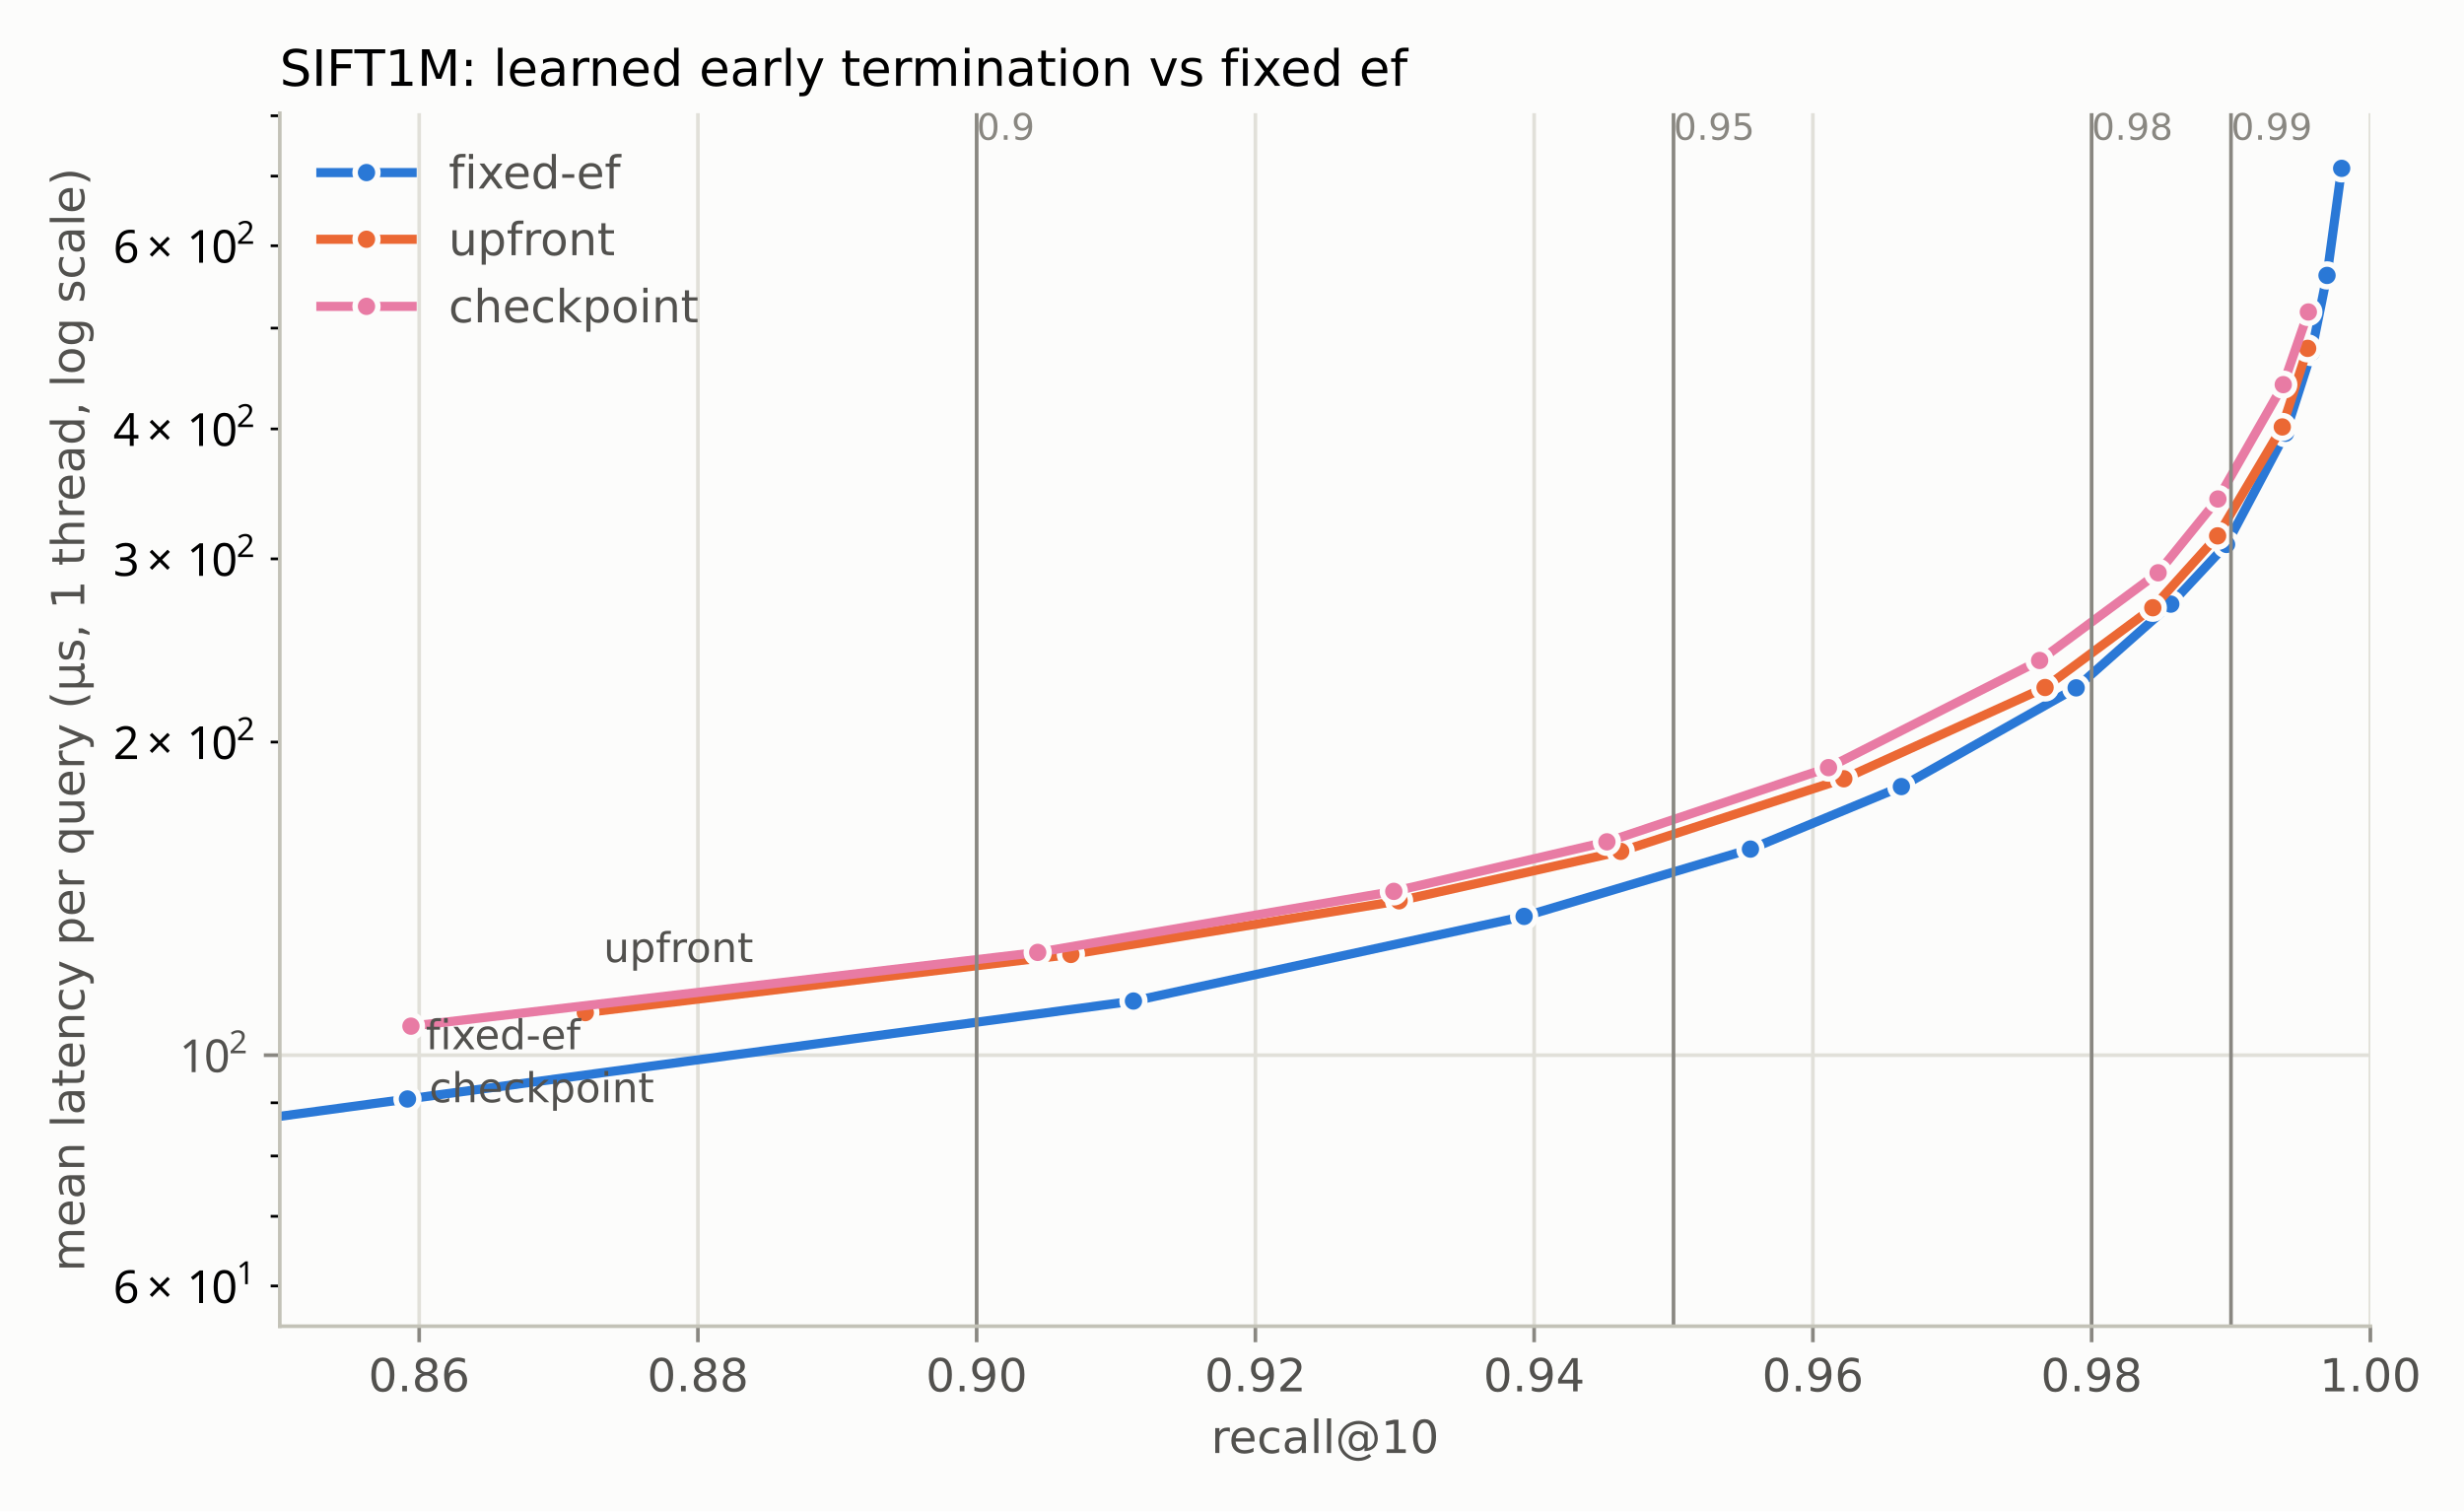
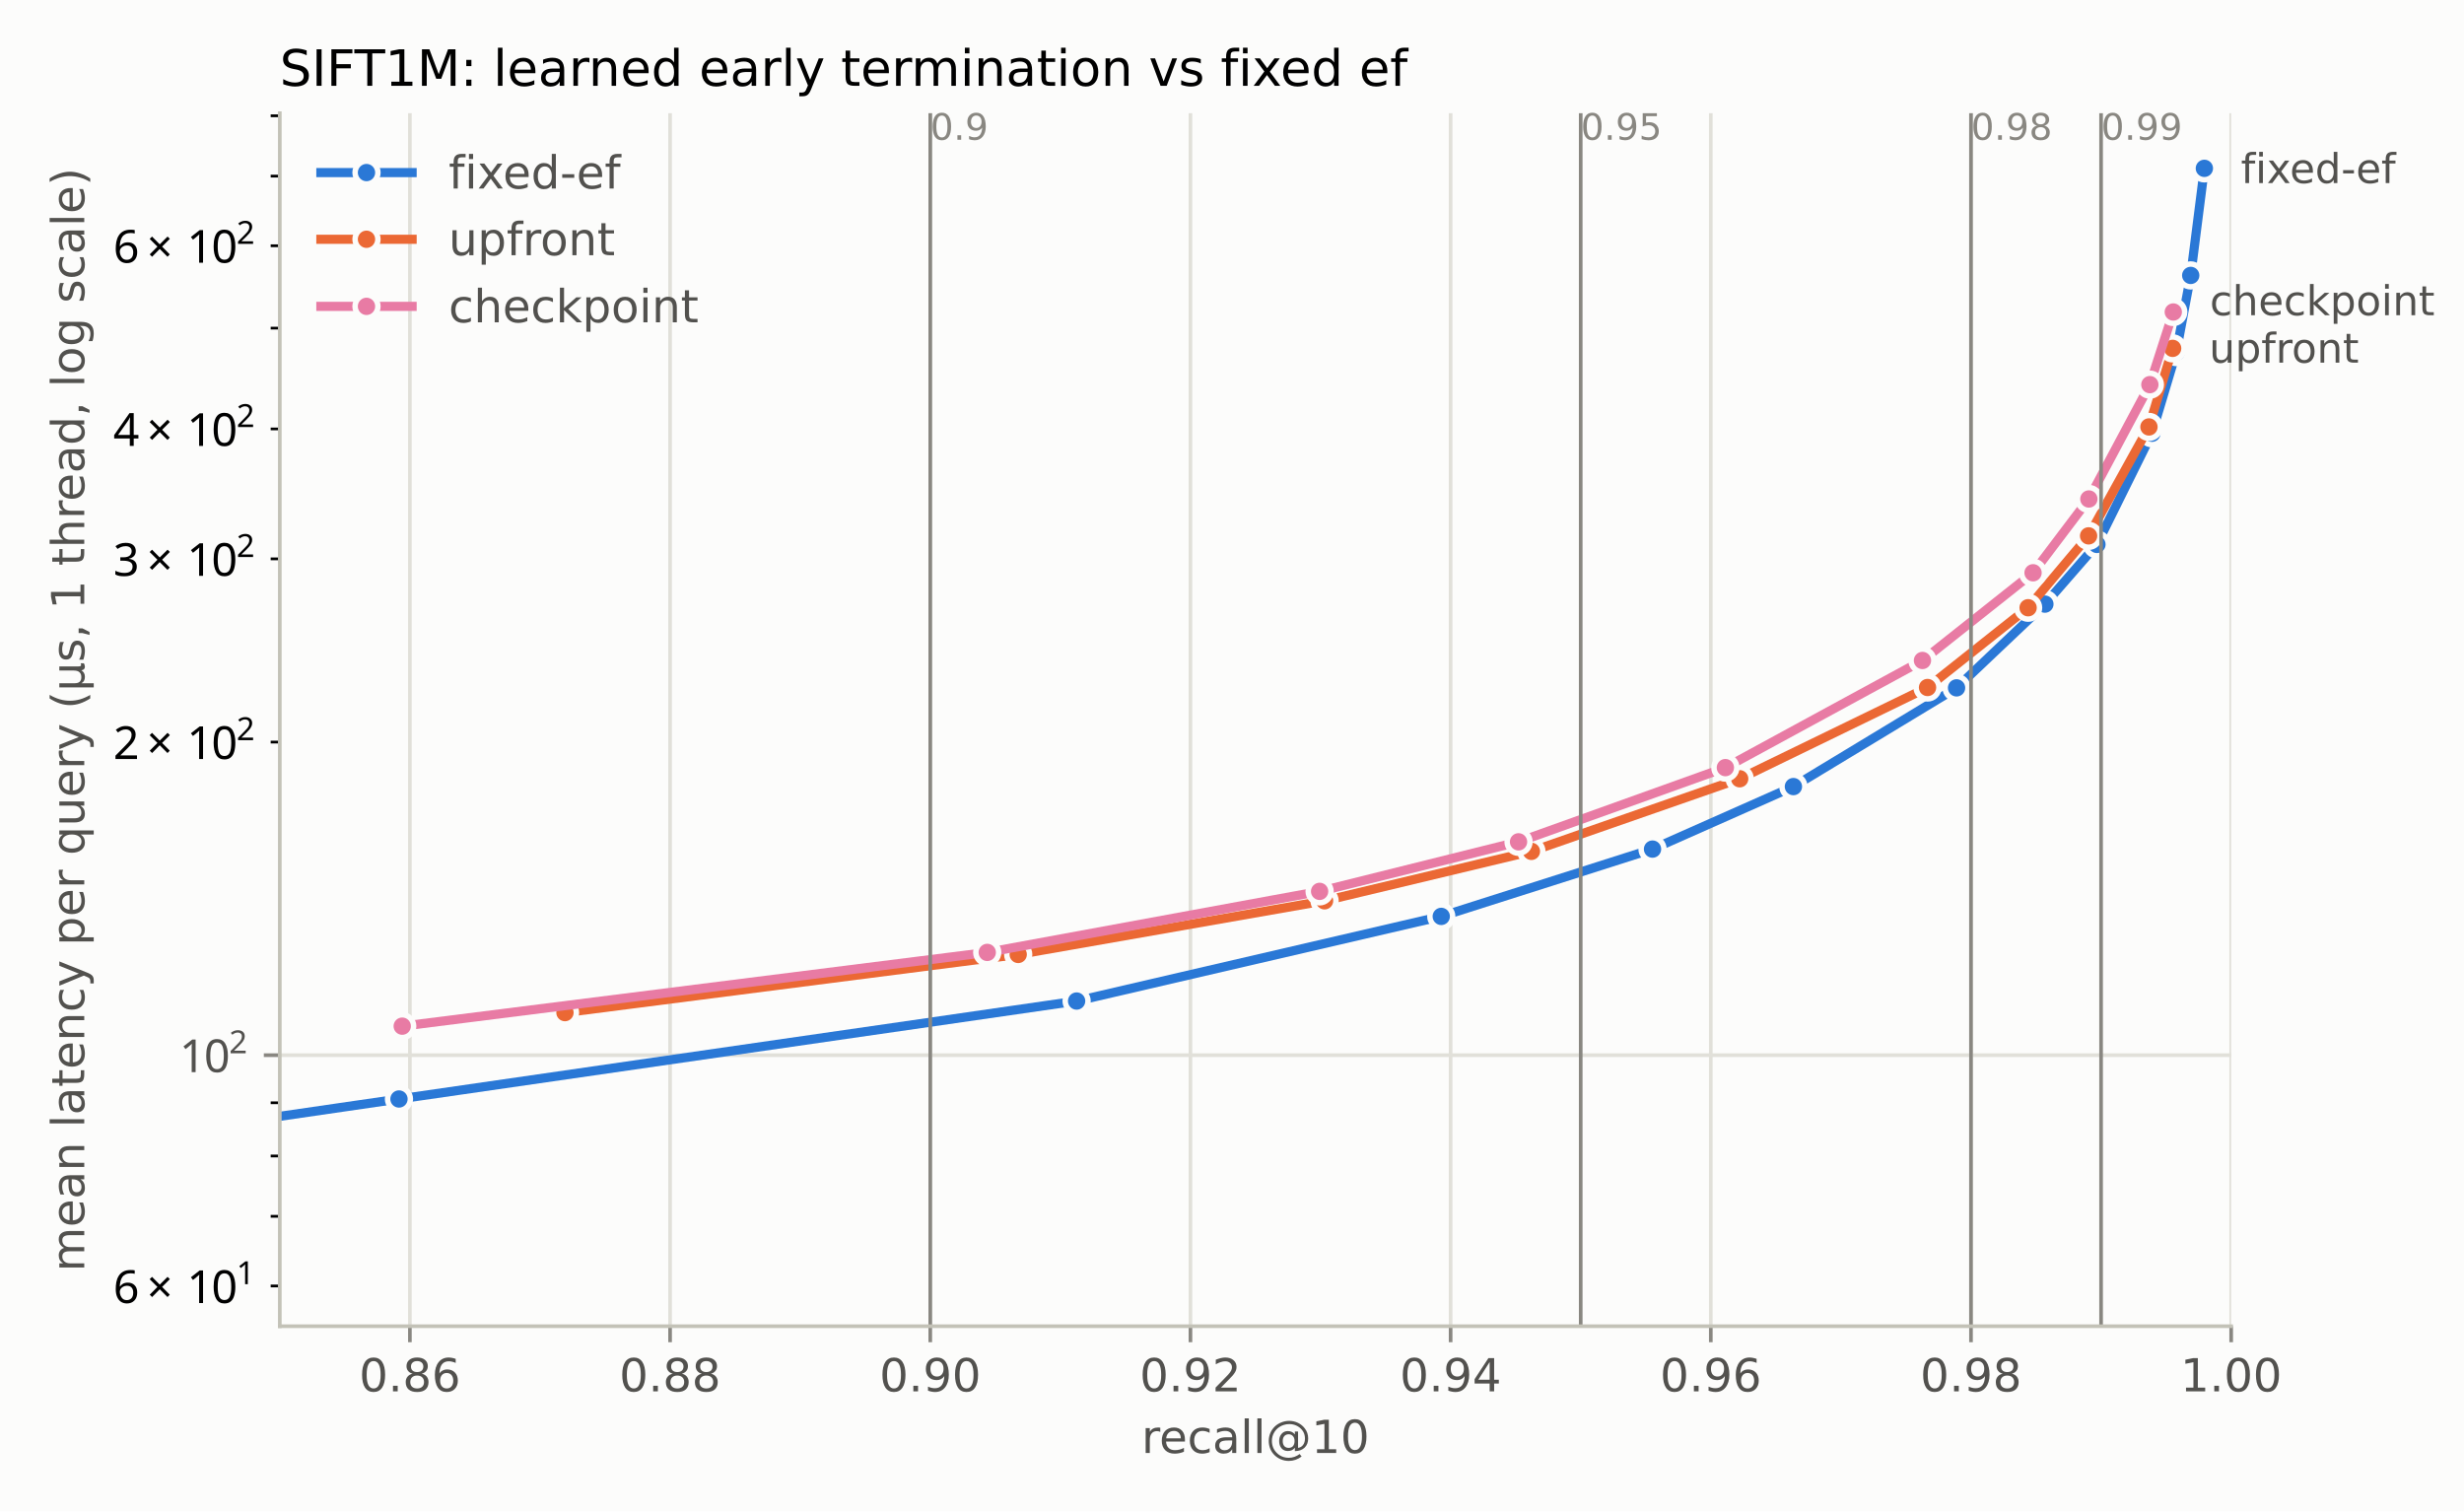
<svg xmlns="http://www.w3.org/2000/svg" xmlns:xlink="http://www.w3.org/1999/xlink" width="540pt" height="331.2pt" viewBox="0 0 540 331.2" version="1.1">
  <defs>
    <style type="text/css">*{stroke-linejoin: round; stroke-linecap: butt}</style>
  </defs>
  <g id="figure_1">
    <g id="patch_1">
      <path d="M 0 331.2  L 540 331.2  L 540 0  L 0 0  z " style="fill: #fcfcfb" />
    </g>
    <g id="axes_1">
      <g id="patch_2">
-         <path d="M 61.32 290.63  L 519.48 290.63  L 519.48 24.808  L 61.32 24.808  z " style="fill: #fcfcfb" />
+         <path d="M 61.32 290.63  L 488.976 290.63  L 488.976 24.808  L 61.32 24.808  z " style="fill: #fcfcfb" />
      </g>
      <g id="matplotlib.axis_1">
        <g id="xtick_1">
          <g id="line2d_1">
-             <path d="M 91.864 290.63  L 91.864 24.808  " clip-path="url(#p392b8b13ae)" style="fill: none; stroke: #e1e0d9; stroke-width: 0.8; stroke-linecap: square" />
+             <path d="M 89.831 290.63  L 89.831 24.808  " clip-path="url(#p4e722fa4de)" style="fill: none; stroke: #e1e0d9; stroke-width: 0.8; stroke-linecap: square" />
          </g>
          <g id="line2d_2">
            <defs>
              <path id="m669d03143e" d="M 0 0  L 0 3.5  " style="stroke: #898781; stroke-width: 0.8" />
            </defs>
            <g>
-               <use xlink:href="#m669d03143e" x="91.864" y="290.63" style="fill: #898781; stroke: #898781; stroke-width: 0.8" />
+               <use xlink:href="#m669d03143e" x="89.831" y="290.63" style="fill: #898781; stroke: #898781; stroke-width: 0.8" />
            </g>
          </g>
          <g id="text_1">
-             <text style="font-size: 10px; font-family: 'Segoe UI', 'DejaVu Sans', 'Bitstream Vera Sans', 'Computer Modern Sans Serif', 'Lucida Grande', 'Verdana', 'Geneva', 'Lucid', 'Arial', 'Helvetica', 'Avant Garde', sans-serif; text-anchor: middle; fill: #52514e" x="91.864" y="304.911" transform="rotate(-0 91.86425 304.9107)">0.86</text>
+             <text style="font-size: 10px; font-family: 'Segoe UI', 'DejaVu Sans', 'Bitstream Vera Sans', 'Computer Modern Sans Serif', 'Lucida Grande', 'Verdana', 'Geneva', 'Lucid', 'Arial', 'Helvetica', 'Avant Garde', sans-serif; text-anchor: middle; fill: #52514e" x="89.831" y="304.911" transform="rotate(-0 89.83062 304.9107)">0.86</text>
          </g>
        </g>
        <g id="xtick_2">
          <g id="line2d_3">
-             <path d="M 152.952 290.63  L 152.952 24.808  " clip-path="url(#p392b8b13ae)" style="fill: none; stroke: #e1e0d9; stroke-width: 0.8; stroke-linecap: square" />
+             <path d="M 146.851 290.63  L 146.851 24.808  " clip-path="url(#p4e722fa4de)" style="fill: none; stroke: #e1e0d9; stroke-width: 0.8; stroke-linecap: square" />
          </g>
          <g id="line2d_4">
            <g>
-               <use xlink:href="#m669d03143e" x="152.952" y="290.63" style="fill: #898781; stroke: #898781; stroke-width: 0.8" />
+               <use xlink:href="#m669d03143e" x="146.851" y="290.63" style="fill: #898781; stroke: #898781; stroke-width: 0.8" />
            </g>
          </g>
          <g id="text_2">
-             <text style="font-size: 10px; font-family: 'Segoe UI', 'DejaVu Sans', 'Bitstream Vera Sans', 'Computer Modern Sans Serif', 'Lucida Grande', 'Verdana', 'Geneva', 'Lucid', 'Arial', 'Helvetica', 'Avant Garde', sans-serif; text-anchor: middle; fill: #52514e" x="152.952" y="304.911" transform="rotate(-0 152.9522 304.9107)">0.88</text>
+             <text style="font-size: 10px; font-family: 'Segoe UI', 'DejaVu Sans', 'Bitstream Vera Sans', 'Computer Modern Sans Serif', 'Lucida Grande', 'Verdana', 'Geneva', 'Lucid', 'Arial', 'Helvetica', 'Avant Garde', sans-serif; text-anchor: middle; fill: #52514e" x="146.851" y="304.911" transform="rotate(-0 146.8513 304.9107)">0.88</text>
          </g>
        </g>
        <g id="xtick_3">
          <g id="line2d_5">
-             <path d="M 214.04 290.63  L 214.04 24.808  " clip-path="url(#p392b8b13ae)" style="fill: none; stroke: #e1e0d9; stroke-width: 0.8; stroke-linecap: square" />
+             <path d="M 203.872 290.63  L 203.872 24.808  " clip-path="url(#p4e722fa4de)" style="fill: none; stroke: #e1e0d9; stroke-width: 0.8; stroke-linecap: square" />
          </g>
          <g id="line2d_6">
            <g>
-               <use xlink:href="#m669d03143e" x="214.04" y="290.63" style="fill: #898781; stroke: #898781; stroke-width: 0.8" />
+               <use xlink:href="#m669d03143e" x="203.872" y="290.63" style="fill: #898781; stroke: #898781; stroke-width: 0.8" />
            </g>
          </g>
          <g id="text_3">
-             <text style="font-size: 10px; font-family: 'Segoe UI', 'DejaVu Sans', 'Bitstream Vera Sans', 'Computer Modern Sans Serif', 'Lucida Grande', 'Verdana', 'Geneva', 'Lucid', 'Arial', 'Helvetica', 'Avant Garde', sans-serif; text-anchor: middle; fill: #52514e" x="214.04" y="304.911" transform="rotate(-0 214.0402 304.9107)">0.90</text>
+             <text style="font-size: 10px; font-family: 'Segoe UI', 'DejaVu Sans', 'Bitstream Vera Sans', 'Computer Modern Sans Serif', 'Lucida Grande', 'Verdana', 'Geneva', 'Lucid', 'Arial', 'Helvetica', 'Avant Garde', sans-serif; text-anchor: middle; fill: #52514e" x="203.872" y="304.911" transform="rotate(-0 203.872 304.9107)">0.90</text>
          </g>
        </g>
        <g id="xtick_4">
          <g id="line2d_7">
-             <path d="M 275.128 290.63  L 275.128 24.808  " clip-path="url(#p392b8b13ae)" style="fill: none; stroke: #e1e0d9; stroke-width: 0.8; stroke-linecap: square" />
+             <path d="M 260.893 290.63  L 260.893 24.808  " clip-path="url(#p4e722fa4de)" style="fill: none; stroke: #e1e0d9; stroke-width: 0.8; stroke-linecap: square" />
          </g>
          <g id="line2d_8">
            <g>
-               <use xlink:href="#m669d03143e" x="275.128" y="290.63" style="fill: #898781; stroke: #898781; stroke-width: 0.8" />
+               <use xlink:href="#m669d03143e" x="260.893" y="290.63" style="fill: #898781; stroke: #898781; stroke-width: 0.8" />
            </g>
          </g>
          <g id="text_4">
-             <text style="font-size: 10px; font-family: 'Segoe UI', 'DejaVu Sans', 'Bitstream Vera Sans', 'Computer Modern Sans Serif', 'Lucida Grande', 'Verdana', 'Geneva', 'Lucid', 'Arial', 'Helvetica', 'Avant Garde', sans-serif; text-anchor: middle; fill: #52514e" x="275.128" y="304.911" transform="rotate(-0 275.1281 304.9107)">0.92</text>
+             <text style="font-size: 10px; font-family: 'Segoe UI', 'DejaVu Sans', 'Bitstream Vera Sans', 'Computer Modern Sans Serif', 'Lucida Grande', 'Verdana', 'Geneva', 'Lucid', 'Arial', 'Helvetica', 'Avant Garde', sans-serif; text-anchor: middle; fill: #52514e" x="260.893" y="304.911" transform="rotate(-0 260.8927 304.9107)">0.92</text>
          </g>
        </g>
        <g id="xtick_5">
          <g id="line2d_9">
-             <path d="M 336.216 290.63  L 336.216 24.808  " clip-path="url(#p392b8b13ae)" style="fill: none; stroke: #e1e0d9; stroke-width: 0.8; stroke-linecap: square" />
+             <path d="M 317.913 290.63  L 317.913 24.808  " clip-path="url(#p4e722fa4de)" style="fill: none; stroke: #e1e0d9; stroke-width: 0.8; stroke-linecap: square" />
          </g>
          <g id="line2d_10">
            <g>
-               <use xlink:href="#m669d03143e" x="336.216" y="290.63" style="fill: #898781; stroke: #898781; stroke-width: 0.8" />
+               <use xlink:href="#m669d03143e" x="317.913" y="290.63" style="fill: #898781; stroke: #898781; stroke-width: 0.8" />
            </g>
          </g>
          <g id="text_5">
-             <text style="font-size: 10px; font-family: 'Segoe UI', 'DejaVu Sans', 'Bitstream Vera Sans', 'Computer Modern Sans Serif', 'Lucida Grande', 'Verdana', 'Geneva', 'Lucid', 'Arial', 'Helvetica', 'Avant Garde', sans-serif; text-anchor: middle; fill: #52514e" x="336.216" y="304.911" transform="rotate(-0 336.2161 304.9107)">0.94</text>
+             <text style="font-size: 10px; font-family: 'Segoe UI', 'DejaVu Sans', 'Bitstream Vera Sans', 'Computer Modern Sans Serif', 'Lucida Grande', 'Verdana', 'Geneva', 'Lucid', 'Arial', 'Helvetica', 'Avant Garde', sans-serif; text-anchor: middle; fill: #52514e" x="317.913" y="304.911" transform="rotate(-0 317.9134 304.9107)">0.94</text>
          </g>
        </g>
        <g id="xtick_6">
          <g id="line2d_11">
-             <path d="M 397.304 290.63  L 397.304 24.808  " clip-path="url(#p392b8b13ae)" style="fill: none; stroke: #e1e0d9; stroke-width: 0.8; stroke-linecap: square" />
+             <path d="M 374.934 290.63  L 374.934 24.808  " clip-path="url(#p4e722fa4de)" style="fill: none; stroke: #e1e0d9; stroke-width: 0.8; stroke-linecap: square" />
          </g>
          <g id="line2d_12">
            <g>
-               <use xlink:href="#m669d03143e" x="397.304" y="290.63" style="fill: #898781; stroke: #898781; stroke-width: 0.8" />
+               <use xlink:href="#m669d03143e" x="374.934" y="290.63" style="fill: #898781; stroke: #898781; stroke-width: 0.8" />
            </g>
          </g>
          <g id="text_6">
-             <text style="font-size: 10px; font-family: 'Segoe UI', 'DejaVu Sans', 'Bitstream Vera Sans', 'Computer Modern Sans Serif', 'Lucida Grande', 'Verdana', 'Geneva', 'Lucid', 'Arial', 'Helvetica', 'Avant Garde', sans-serif; text-anchor: middle; fill: #52514e" x="397.304" y="304.911" transform="rotate(-0 397.3041 304.9107)">0.96</text>
+             <text style="font-size: 10px; font-family: 'Segoe UI', 'DejaVu Sans', 'Bitstream Vera Sans', 'Computer Modern Sans Serif', 'Lucida Grande', 'Verdana', 'Geneva', 'Lucid', 'Arial', 'Helvetica', 'Avant Garde', sans-serif; text-anchor: middle; fill: #52514e" x="374.934" y="304.911" transform="rotate(-0 374.9341 304.9107)">0.96</text>
          </g>
        </g>
        <g id="xtick_7">
          <g id="line2d_13">
-             <path d="M 458.392 290.63  L 458.392 24.808  " clip-path="url(#p392b8b13ae)" style="fill: none; stroke: #e1e0d9; stroke-width: 0.8; stroke-linecap: square" />
+             <path d="M 431.955 290.63  L 431.955 24.808  " clip-path="url(#p4e722fa4de)" style="fill: none; stroke: #e1e0d9; stroke-width: 0.8; stroke-linecap: square" />
          </g>
          <g id="line2d_14">
            <g>
-               <use xlink:href="#m669d03143e" x="458.392" y="290.63" style="fill: #898781; stroke: #898781; stroke-width: 0.8" />
+               <use xlink:href="#m669d03143e" x="431.955" y="290.63" style="fill: #898781; stroke: #898781; stroke-width: 0.8" />
            </g>
          </g>
          <g id="text_7">
-             <text style="font-size: 10px; font-family: 'Segoe UI', 'DejaVu Sans', 'Bitstream Vera Sans', 'Computer Modern Sans Serif', 'Lucida Grande', 'Verdana', 'Geneva', 'Lucid', 'Arial', 'Helvetica', 'Avant Garde', sans-serif; text-anchor: middle; fill: #52514e" x="458.392" y="304.911" transform="rotate(-0 458.392 304.9107)">0.98</text>
+             <text style="font-size: 10px; font-family: 'Segoe UI', 'DejaVu Sans', 'Bitstream Vera Sans', 'Computer Modern Sans Serif', 'Lucida Grande', 'Verdana', 'Geneva', 'Lucid', 'Arial', 'Helvetica', 'Avant Garde', sans-serif; text-anchor: middle; fill: #52514e" x="431.955" y="304.911" transform="rotate(-0 431.9548 304.9107)">0.98</text>
          </g>
        </g>
        <g id="xtick_8">
          <g id="line2d_15">
-             <path d="M 519.48 290.63  L 519.48 24.808  " clip-path="url(#p392b8b13ae)" style="fill: none; stroke: #e1e0d9; stroke-width: 0.8; stroke-linecap: square" />
+             <path d="M 488.976 290.63  L 488.976 24.808  " clip-path="url(#p4e722fa4de)" style="fill: none; stroke: #e1e0d9; stroke-width: 0.8; stroke-linecap: square" />
          </g>
          <g id="line2d_16">
            <g>
-               <use xlink:href="#m669d03143e" x="519.48" y="290.63" style="fill: #898781; stroke: #898781; stroke-width: 0.8" />
+               <use xlink:href="#m669d03143e" x="488.976" y="290.63" style="fill: #898781; stroke: #898781; stroke-width: 0.8" />
            </g>
          </g>
          <g id="text_8">
-             <text style="font-size: 10px; font-family: 'Segoe UI', 'DejaVu Sans', 'Bitstream Vera Sans', 'Computer Modern Sans Serif', 'Lucida Grande', 'Verdana', 'Geneva', 'Lucid', 'Arial', 'Helvetica', 'Avant Garde', sans-serif; text-anchor: middle; fill: #52514e" x="519.48" y="304.911" transform="rotate(-0 519.48 304.9107)">1.00</text>
+             <text style="font-size: 10px; font-family: 'Segoe UI', 'DejaVu Sans', 'Bitstream Vera Sans', 'Computer Modern Sans Serif', 'Lucida Grande', 'Verdana', 'Geneva', 'Lucid', 'Arial', 'Helvetica', 'Avant Garde', sans-serif; text-anchor: middle; fill: #52514e" x="488.976" y="304.911" transform="rotate(-0 488.9755 304.9107)">1.00</text>
          </g>
        </g>
        <g id="text_9">
-           <text style="font-size: 10px; font-family: 'Segoe UI', 'DejaVu Sans', 'Bitstream Vera Sans', 'Computer Modern Sans Serif', 'Lucida Grande', 'Verdana', 'Geneva', 'Lucid', 'Arial', 'Helvetica', 'Avant Garde', sans-serif; text-anchor: middle; fill: #52514e" x="290.4" y="318.418" transform="rotate(-0 290.4001 318.4184)">recall@10</text>
+           <text style="font-size: 10px; font-family: 'Segoe UI', 'DejaVu Sans', 'Bitstream Vera Sans', 'Computer Modern Sans Serif', 'Lucida Grande', 'Verdana', 'Geneva', 'Lucid', 'Arial', 'Helvetica', 'Avant Garde', sans-serif; text-anchor: middle; fill: #52514e" x="275.148" y="318.418" transform="rotate(-0 275.1479 318.4184)">recall@10</text>
        </g>
      </g>
      <g id="matplotlib.axis_2">
        <g id="ytick_1">
          <g id="line2d_17">
-             <path d="M 61.32 231.237  L 519.48 231.237  " clip-path="url(#p392b8b13ae)" style="fill: none; stroke: #e1e0d9; stroke-width: 0.8; stroke-linecap: square" />
+             <path d="M 61.32 231.237  L 488.976 231.237  " clip-path="url(#p4e722fa4de)" style="fill: none; stroke: #e1e0d9; stroke-width: 0.8; stroke-linecap: square" />
          </g>
          <g id="line2d_18">
            <defs>
              <path id="mc027bce82f" d="M 0 0  L -3.5 0  " style="stroke: #898781; stroke-width: 0.8" />
            </defs>
            <g>
              <use xlink:href="#mc027bce82f" x="61.32" y="231.237" style="fill: #898781; stroke: #898781; stroke-width: 0.8" />
            </g>
          </g>
          <g id="text_10">
            <g style="fill: #52514e" transform="translate(39.32027 235.8365)">
              <text>
                <tspan x="0" y="-0.882" style="font-size: 10px; font-family: 'Segoe UI'; fill: #52514e">1</tspan>
                <tspan x="5.391" y="-0.882" style="font-size: 10px; font-family: 'Segoe UI'; fill: #52514e">0</tspan>
                <tspan x="10.877" y="-5.013" style="font-size: 7px; font-family: 'Segoe UI'; fill: #52514e">2</tspan>
              </text>
            </g>
          </g>
        </g>
        <g id="ytick_2">
          <g id="line2d_19">
            <defs>
              <path id="mbd341796da" d="M 0 0  L -2 0  " style="stroke: #000000; stroke-width: 0.6" />
            </defs>
            <g>
              <use xlink:href="#mbd341796da" x="61.32" y="281.807" style="stroke: #000000; stroke-width: 0.6" />
            </g>
          </g>
          <g id="text_11">
            <g transform="translate(24.82027 286.4073)">
              <text>
                <tspan x="0" y="-0.861" style="font-size: 10px; font-family: 'Segoe UI'">6</tspan>
                <tspan x="7.339" y="-0.861" style="font-size: 10px; font-family: 'Segoe UI'">×</tspan>
                <tspan x="16.128" y="-0.861" style="font-size: 10px; font-family: 'Segoe UI'">1</tspan>
                <tspan x="21.519" y="-0.861" style="font-size: 10px; font-family: 'Segoe UI'">0</tspan>
                <tspan x="27.005" y="-4.991" style="font-size: 7px; font-family: 'Segoe UI'">1</tspan>
              </text>
            </g>
          </g>
        </g>
        <g id="ytick_3">
          <g id="line2d_20">
            <g>
              <use xlink:href="#mbd341796da" x="61.32" y="266.547" style="stroke: #000000; stroke-width: 0.6" />
            </g>
          </g>
        </g>
        <g id="ytick_4">
          <g id="line2d_21">
            <g>
              <use xlink:href="#mbd341796da" x="61.32" y="253.327" style="stroke: #000000; stroke-width: 0.6" />
            </g>
          </g>
        </g>
        <g id="ytick_5">
          <g id="line2d_22">
            <g>
              <use xlink:href="#mbd341796da" x="61.32" y="241.667" style="stroke: #000000; stroke-width: 0.6" />
            </g>
          </g>
        </g>
        <g id="ytick_6">
          <g id="line2d_23">
            <g>
              <use xlink:href="#mbd341796da" x="61.32" y="162.616" style="stroke: #000000; stroke-width: 0.6" />
            </g>
          </g>
          <g id="text_12">
            <g transform="translate(24.82027 167.2162)">
              <text>
                <tspan x="0" y="-0.882" style="font-size: 10px; font-family: 'Segoe UI'">2</tspan>
                <tspan x="7.339" y="-0.882" style="font-size: 10px; font-family: 'Segoe UI'">×</tspan>
                <tspan x="16.128" y="-0.882" style="font-size: 10px; font-family: 'Segoe UI'">1</tspan>
                <tspan x="21.519" y="-0.882" style="font-size: 10px; font-family: 'Segoe UI'">0</tspan>
                <tspan x="27.005" y="-5.013" style="font-size: 7px; font-family: 'Segoe UI'">2</tspan>
              </text>
            </g>
          </g>
        </g>
        <g id="ytick_7">
          <g id="line2d_24">
            <g>
              <use xlink:href="#mbd341796da" x="61.32" y="122.476" style="stroke: #000000; stroke-width: 0.6" />
            </g>
          </g>
          <g id="text_13">
            <g transform="translate(24.82027 127.0759)">
              <text>
                <tspan x="0" y="-0.882" style="font-size: 10px; font-family: 'Segoe UI'">3</tspan>
                <tspan x="7.339" y="-0.882" style="font-size: 10px; font-family: 'Segoe UI'">×</tspan>
                <tspan x="16.128" y="-0.882" style="font-size: 10px; font-family: 'Segoe UI'">1</tspan>
                <tspan x="21.519" y="-0.882" style="font-size: 10px; font-family: 'Segoe UI'">0</tspan>
                <tspan x="27.005" y="-5.013" style="font-size: 7px; font-family: 'Segoe UI'">2</tspan>
              </text>
            </g>
          </g>
        </g>
        <g id="ytick_8">
          <g id="line2d_25">
            <g>
              <use xlink:href="#mbd341796da" x="61.32" y="93.996" style="stroke: #000000; stroke-width: 0.6" />
            </g>
          </g>
          <g id="text_14">
            <g transform="translate(24.82027 98.59592)">
              <text>
                <tspan x="0" y="-0.882" style="font-size: 10px; font-family: 'Segoe UI'">4</tspan>
                <tspan x="7.339" y="-0.882" style="font-size: 10px; font-family: 'Segoe UI'">×</tspan>
                <tspan x="16.128" y="-0.882" style="font-size: 10px; font-family: 'Segoe UI'">1</tspan>
                <tspan x="21.519" y="-0.882" style="font-size: 10px; font-family: 'Segoe UI'">0</tspan>
                <tspan x="27.005" y="-5.013" style="font-size: 7px; font-family: 'Segoe UI'">2</tspan>
              </text>
            </g>
          </g>
        </g>
        <g id="ytick_9">
          <g id="line2d_26">
            <g>
              <use xlink:href="#mbd341796da" x="61.32" y="71.905" style="stroke: #000000; stroke-width: 0.6" />
            </g>
          </g>
        </g>
        <g id="ytick_10">
          <g id="line2d_27">
            <g>
              <use xlink:href="#mbd341796da" x="61.32" y="53.856" style="stroke: #000000; stroke-width: 0.6" />
            </g>
          </g>
          <g id="text_15">
            <g transform="translate(24.82027 58.45562)">
              <text>
                <tspan x="0" y="-0.882" style="font-size: 10px; font-family: 'Segoe UI'">6</tspan>
                <tspan x="7.339" y="-0.882" style="font-size: 10px; font-family: 'Segoe UI'">×</tspan>
                <tspan x="16.128" y="-0.882" style="font-size: 10px; font-family: 'Segoe UI'">1</tspan>
                <tspan x="21.519" y="-0.882" style="font-size: 10px; font-family: 'Segoe UI'">0</tspan>
                <tspan x="27.005" y="-5.013" style="font-size: 7px; font-family: 'Segoe UI'">2</tspan>
              </text>
            </g>
          </g>
        </g>
        <g id="ytick_11">
          <g id="line2d_28">
            <g>
              <use xlink:href="#mbd341796da" x="61.32" y="38.595" style="stroke: #000000; stroke-width: 0.6" />
            </g>
          </g>
        </g>
        <g id="ytick_12">
          <g id="line2d_29">
            <g>
              <use xlink:href="#mbd341796da" x="61.32" y="25.376" style="stroke: #000000; stroke-width: 0.6" />
            </g>
          </g>
        </g>
        <g id="text_16">
          <text style="font-size: 10px; font-family: 'Segoe UI', 'DejaVu Sans', 'Bitstream Vera Sans', 'Computer Modern Sans Serif', 'Lucida Grande', 'Verdana', 'Geneva', 'Lucid', 'Arial', 'Helvetica', 'Avant Garde', sans-serif; text-anchor: middle; fill: #52514e" x="18.467" y="157.719" transform="rotate(-90 18.46715 157.7194)">mean latency per query (µs, 1 thread, log scale)</text>
        </g>
      </g>
      <g id="line2d_30">
-         <path d="M -1 253.102  L 89.299 240.836  L 248.402 219.371  L 334.017 200.823  L 383.62 186.074  L 416.7 172.373  L 455.002 150.741  L 475.741 132.388  L 487.959 119.306  L 500.879 94.944  L 506.59 77.149  L 509.981 60.356  L 513.188 36.891  " clip-path="url(#p392b8b13ae)" style="fill: none; stroke: #2a78d6; stroke-width: 2; stroke-linecap: square" />
+         <path d="M -1 253.706  L 87.436 240.836  L 235.946 219.371  L 315.861 200.823  L 362.161 186.074  L 393.038 172.373  L 428.79 150.741  L 448.149 132.388  L 459.553 119.306  L 471.613 94.944  L 476.944 77.149  L 480.109 60.356  L 483.102 36.891  " clip-path="url(#p4e722fa4de)" style="fill: none; stroke: #2a78d6; stroke-width: 2; stroke-linecap: square" />
        <defs>
          <path id="md389fbe863" d="M 0 2.5  C 0.663 2.5 1.299 2.237 1.768 1.768  C 2.237 1.299 2.5 0.663 2.5 0  C 2.5 -0.663 2.237 -1.299 1.768 -1.768  C 1.299 -2.237 0.663 -2.5 0 -2.5  C -0.663 -2.5 -1.299 -2.237 -1.768 -1.768  C -2.237 -1.299 -2.5 -0.663 -2.5 0  C -2.5 0.663 -2.237 1.299 -1.768 1.768  C -1.299 2.237 -0.663 2.5 0 2.5  z " style="stroke: #fcfcfb; stroke-width: 1.2" />
        </defs>
-         <g clip-path="url(#p392b8b13ae)">
-           <use xlink:href="#md389fbe863" x="-1" y="253.102" style="fill: #2a78d6; stroke: #fcfcfb; stroke-width: 1.2" />
-           <use xlink:href="#md389fbe863" x="89.299" y="240.836" style="fill: #2a78d6; stroke: #fcfcfb; stroke-width: 1.2" />
-           <use xlink:href="#md389fbe863" x="248.402" y="219.371" style="fill: #2a78d6; stroke: #fcfcfb; stroke-width: 1.2" />
-           <use xlink:href="#md389fbe863" x="334.017" y="200.823" style="fill: #2a78d6; stroke: #fcfcfb; stroke-width: 1.2" />
-           <use xlink:href="#md389fbe863" x="383.62" y="186.074" style="fill: #2a78d6; stroke: #fcfcfb; stroke-width: 1.2" />
-           <use xlink:href="#md389fbe863" x="416.7" y="172.373" style="fill: #2a78d6; stroke: #fcfcfb; stroke-width: 1.2" />
-           <use xlink:href="#md389fbe863" x="455.002" y="150.741" style="fill: #2a78d6; stroke: #fcfcfb; stroke-width: 1.2" />
-           <use xlink:href="#md389fbe863" x="475.741" y="132.388" style="fill: #2a78d6; stroke: #fcfcfb; stroke-width: 1.2" />
-           <use xlink:href="#md389fbe863" x="487.959" y="119.306" style="fill: #2a78d6; stroke: #fcfcfb; stroke-width: 1.2" />
-           <use xlink:href="#md389fbe863" x="500.879" y="94.944" style="fill: #2a78d6; stroke: #fcfcfb; stroke-width: 1.2" />
-           <use xlink:href="#md389fbe863" x="506.59" y="77.149" style="fill: #2a78d6; stroke: #fcfcfb; stroke-width: 1.2" />
-           <use xlink:href="#md389fbe863" x="509.981" y="60.356" style="fill: #2a78d6; stroke: #fcfcfb; stroke-width: 1.2" />
-           <use xlink:href="#md389fbe863" x="513.188" y="36.891" style="fill: #2a78d6; stroke: #fcfcfb; stroke-width: 1.2" />
+         <g clip-path="url(#p4e722fa4de)">
+           <use xlink:href="#md389fbe863" x="-1" y="253.706" style="fill: #2a78d6; stroke: #fcfcfb; stroke-width: 1.2" />
+           <use xlink:href="#md389fbe863" x="87.436" y="240.836" style="fill: #2a78d6; stroke: #fcfcfb; stroke-width: 1.2" />
+           <use xlink:href="#md389fbe863" x="235.946" y="219.371" style="fill: #2a78d6; stroke: #fcfcfb; stroke-width: 1.2" />
+           <use xlink:href="#md389fbe863" x="315.861" y="200.823" style="fill: #2a78d6; stroke: #fcfcfb; stroke-width: 1.2" />
+           <use xlink:href="#md389fbe863" x="362.161" y="186.074" style="fill: #2a78d6; stroke: #fcfcfb; stroke-width: 1.2" />
+           <use xlink:href="#md389fbe863" x="393.038" y="172.373" style="fill: #2a78d6; stroke: #fcfcfb; stroke-width: 1.2" />
+           <use xlink:href="#md389fbe863" x="428.79" y="150.741" style="fill: #2a78d6; stroke: #fcfcfb; stroke-width: 1.2" />
+           <use xlink:href="#md389fbe863" x="448.149" y="132.388" style="fill: #2a78d6; stroke: #fcfcfb; stroke-width: 1.2" />
+           <use xlink:href="#md389fbe863" x="459.553" y="119.306" style="fill: #2a78d6; stroke: #fcfcfb; stroke-width: 1.2" />
+           <use xlink:href="#md389fbe863" x="471.613" y="94.944" style="fill: #2a78d6; stroke: #fcfcfb; stroke-width: 1.2" />
+           <use xlink:href="#md389fbe863" x="476.944" y="77.149" style="fill: #2a78d6; stroke: #fcfcfb; stroke-width: 1.2" />
+           <use xlink:href="#md389fbe863" x="480.109" y="60.356" style="fill: #2a78d6; stroke: #fcfcfb; stroke-width: 1.2" />
+           <use xlink:href="#md389fbe863" x="483.102" y="36.891" style="fill: #2a78d6; stroke: #fcfcfb; stroke-width: 1.2" />
        </g>
      </g>
      <g id="line2d_31">
-         <path d="M 128.273 221.904  L 234.688 209.16  L 306.619 197.408  L 355.184 186.571  L 404.085 170.66  L 448.19 150.66  L 471.801 133.179  L 486.004 117.43  L 500.176 93.561  L 505.735 76.342  " clip-path="url(#p392b8b13ae)" style="fill: none; stroke: #eb6834; stroke-width: 2; stroke-linecap: square" />
+         <path d="M 123.815 221.904  L 223.145 209.16  L 290.287 197.408  L 335.618 186.571  L 381.263 170.66  L 422.432 150.66  L 444.471 133.179  L 457.728 117.43  L 470.957 93.561  L 476.146 76.342  " clip-path="url(#p4e722fa4de)" style="fill: none; stroke: #eb6834; stroke-width: 2; stroke-linecap: square" />
        <defs>
          <path id="m1fd09e1a79" d="M 0 2.5  C 0.663 2.5 1.299 2.237 1.768 1.768  C 2.237 1.299 2.5 0.663 2.5 0  C 2.5 -0.663 2.237 -1.299 1.768 -1.768  C 1.299 -2.237 0.663 -2.5 0 -2.5  C -0.663 -2.5 -1.299 -2.237 -1.768 -1.768  C -2.237 -1.299 -2.5 -0.663 -2.5 0  C -2.5 0.663 -2.237 1.299 -1.768 1.768  C -1.299 2.237 -0.663 2.5 0 2.5  z " style="stroke: #fcfcfb; stroke-width: 1.2" />
        </defs>
-         <g clip-path="url(#p392b8b13ae)">
-           <use xlink:href="#m1fd09e1a79" x="128.273" y="221.904" style="fill: #eb6834; stroke: #fcfcfb; stroke-width: 1.2" />
-           <use xlink:href="#m1fd09e1a79" x="234.688" y="209.16" style="fill: #eb6834; stroke: #fcfcfb; stroke-width: 1.2" />
-           <use xlink:href="#m1fd09e1a79" x="306.619" y="197.408" style="fill: #eb6834; stroke: #fcfcfb; stroke-width: 1.2" />
-           <use xlink:href="#m1fd09e1a79" x="355.184" y="186.571" style="fill: #eb6834; stroke: #fcfcfb; stroke-width: 1.2" />
-           <use xlink:href="#m1fd09e1a79" x="404.085" y="170.66" style="fill: #eb6834; stroke: #fcfcfb; stroke-width: 1.2" />
-           <use xlink:href="#m1fd09e1a79" x="448.19" y="150.66" style="fill: #eb6834; stroke: #fcfcfb; stroke-width: 1.2" />
-           <use xlink:href="#m1fd09e1a79" x="471.801" y="133.179" style="fill: #eb6834; stroke: #fcfcfb; stroke-width: 1.2" />
-           <use xlink:href="#m1fd09e1a79" x="486.004" y="117.43" style="fill: #eb6834; stroke: #fcfcfb; stroke-width: 1.2" />
-           <use xlink:href="#m1fd09e1a79" x="500.176" y="93.561" style="fill: #eb6834; stroke: #fcfcfb; stroke-width: 1.2" />
-           <use xlink:href="#m1fd09e1a79" x="505.735" y="76.342" style="fill: #eb6834; stroke: #fcfcfb; stroke-width: 1.2" />
+         <g clip-path="url(#p4e722fa4de)">
+           <use xlink:href="#m1fd09e1a79" x="123.815" y="221.904" style="fill: #eb6834; stroke: #fcfcfb; stroke-width: 1.2" />
+           <use xlink:href="#m1fd09e1a79" x="223.145" y="209.16" style="fill: #eb6834; stroke: #fcfcfb; stroke-width: 1.2" />
+           <use xlink:href="#m1fd09e1a79" x="290.287" y="197.408" style="fill: #eb6834; stroke: #fcfcfb; stroke-width: 1.2" />
+           <use xlink:href="#m1fd09e1a79" x="335.618" y="186.571" style="fill: #eb6834; stroke: #fcfcfb; stroke-width: 1.2" />
+           <use xlink:href="#m1fd09e1a79" x="381.263" y="170.66" style="fill: #eb6834; stroke: #fcfcfb; stroke-width: 1.2" />
+           <use xlink:href="#m1fd09e1a79" x="422.432" y="150.66" style="fill: #eb6834; stroke: #fcfcfb; stroke-width: 1.2" />
+           <use xlink:href="#m1fd09e1a79" x="444.471" y="133.179" style="fill: #eb6834; stroke: #fcfcfb; stroke-width: 1.2" />
+           <use xlink:href="#m1fd09e1a79" x="457.728" y="117.43" style="fill: #eb6834; stroke: #fcfcfb; stroke-width: 1.2" />
+           <use xlink:href="#m1fd09e1a79" x="470.957" y="93.561" style="fill: #eb6834; stroke: #fcfcfb; stroke-width: 1.2" />
+           <use xlink:href="#m1fd09e1a79" x="476.146" y="76.342" style="fill: #eb6834; stroke: #fcfcfb; stroke-width: 1.2" />
        </g>
      </g>
      <g id="line2d_32">
-         <path d="M 90.062 224.875  L 227.418 208.712  L 305.458 195.336  L 352.16 184.482  L 400.725 168.22  L 446.999 144.738  L 472.962 125.52  L 486.065 109.349  L 500.39 84.291  L 505.888 68.371  " clip-path="url(#p392b8b13ae)" style="fill: none; stroke: #e87ba4; stroke-width: 2; stroke-linecap: square" />
+         <path d="M 88.149 224.875  L 216.36 208.712  L 289.203 195.336  L 332.796 184.482  L 378.127 168.22  L 421.32 144.738  L 445.554 125.52  L 457.785 109.349  L 471.157 84.291  L 476.288 68.371  " clip-path="url(#p4e722fa4de)" style="fill: none; stroke: #e87ba4; stroke-width: 2; stroke-linecap: square" />
        <defs>
          <path id="m1b7cc306ec" d="M 0 2.5  C 0.663 2.5 1.299 2.237 1.768 1.768  C 2.237 1.299 2.5 0.663 2.5 0  C 2.5 -0.663 2.237 -1.299 1.768 -1.768  C 1.299 -2.237 0.663 -2.5 0 -2.5  C -0.663 -2.5 -1.299 -2.237 -1.768 -1.768  C -2.237 -1.299 -2.5 -0.663 -2.5 0  C -2.5 0.663 -2.237 1.299 -1.768 1.768  C -1.299 2.237 -0.663 2.5 0 2.5  z " style="stroke: #fcfcfb; stroke-width: 1.2" />
        </defs>
-         <g clip-path="url(#p392b8b13ae)">
-           <use xlink:href="#m1b7cc306ec" x="90.062" y="224.875" style="fill: #e87ba4; stroke: #fcfcfb; stroke-width: 1.2" />
-           <use xlink:href="#m1b7cc306ec" x="227.418" y="208.712" style="fill: #e87ba4; stroke: #fcfcfb; stroke-width: 1.2" />
-           <use xlink:href="#m1b7cc306ec" x="305.458" y="195.336" style="fill: #e87ba4; stroke: #fcfcfb; stroke-width: 1.2" />
-           <use xlink:href="#m1b7cc306ec" x="352.16" y="184.482" style="fill: #e87ba4; stroke: #fcfcfb; stroke-width: 1.2" />
-           <use xlink:href="#m1b7cc306ec" x="400.725" y="168.22" style="fill: #e87ba4; stroke: #fcfcfb; stroke-width: 1.2" />
-           <use xlink:href="#m1b7cc306ec" x="446.999" y="144.738" style="fill: #e87ba4; stroke: #fcfcfb; stroke-width: 1.2" />
-           <use xlink:href="#m1b7cc306ec" x="472.962" y="125.52" style="fill: #e87ba4; stroke: #fcfcfb; stroke-width: 1.2" />
-           <use xlink:href="#m1b7cc306ec" x="486.065" y="109.349" style="fill: #e87ba4; stroke: #fcfcfb; stroke-width: 1.2" />
-           <use xlink:href="#m1b7cc306ec" x="500.39" y="84.291" style="fill: #e87ba4; stroke: #fcfcfb; stroke-width: 1.2" />
-           <use xlink:href="#m1b7cc306ec" x="505.888" y="68.371" style="fill: #e87ba4; stroke: #fcfcfb; stroke-width: 1.2" />
+         <g clip-path="url(#p4e722fa4de)">
+           <use xlink:href="#m1b7cc306ec" x="88.149" y="224.875" style="fill: #e87ba4; stroke: #fcfcfb; stroke-width: 1.2" />
+           <use xlink:href="#m1b7cc306ec" x="216.36" y="208.712" style="fill: #e87ba4; stroke: #fcfcfb; stroke-width: 1.2" />
+           <use xlink:href="#m1b7cc306ec" x="289.203" y="195.336" style="fill: #e87ba4; stroke: #fcfcfb; stroke-width: 1.2" />
+           <use xlink:href="#m1b7cc306ec" x="332.796" y="184.482" style="fill: #e87ba4; stroke: #fcfcfb; stroke-width: 1.2" />
+           <use xlink:href="#m1b7cc306ec" x="378.127" y="168.22" style="fill: #e87ba4; stroke: #fcfcfb; stroke-width: 1.2" />
+           <use xlink:href="#m1b7cc306ec" x="421.32" y="144.738" style="fill: #e87ba4; stroke: #fcfcfb; stroke-width: 1.2" />
+           <use xlink:href="#m1b7cc306ec" x="445.554" y="125.52" style="fill: #e87ba4; stroke: #fcfcfb; stroke-width: 1.2" />
+           <use xlink:href="#m1b7cc306ec" x="457.785" y="109.349" style="fill: #e87ba4; stroke: #fcfcfb; stroke-width: 1.2" />
+           <use xlink:href="#m1b7cc306ec" x="471.157" y="84.291" style="fill: #e87ba4; stroke: #fcfcfb; stroke-width: 1.2" />
+           <use xlink:href="#m1b7cc306ec" x="476.288" y="68.371" style="fill: #e87ba4; stroke: #fcfcfb; stroke-width: 1.2" />
        </g>
      </g>
      <g id="line2d_33">
-         <path d="M 214.04 290.63  L 214.04 24.808  " clip-path="url(#p392b8b13ae)" style="fill: none; stroke: #898781; stroke-width: 0.8; stroke-linecap: square" />
+         <path d="M 203.872 290.63  L 203.872 24.808  " clip-path="url(#p4e722fa4de)" style="fill: none; stroke: #898781; stroke-width: 0.8; stroke-linecap: square" />
      </g>
      <g id="line2d_34">
-         <path d="M 366.76 290.63  L 366.76 24.808  " clip-path="url(#p392b8b13ae)" style="fill: none; stroke: #898781; stroke-width: 0.8; stroke-linecap: square" />
+         <path d="M 346.424 290.63  L 346.424 24.808  " clip-path="url(#p4e722fa4de)" style="fill: none; stroke: #898781; stroke-width: 0.8; stroke-linecap: square" />
      </g>
      <g id="line2d_35">
-         <path d="M 458.392 290.63  L 458.392 24.808  " clip-path="url(#p392b8b13ae)" style="fill: none; stroke: #898781; stroke-width: 0.8; stroke-linecap: square" />
+         <path d="M 431.955 290.63  L 431.955 24.808  " clip-path="url(#p4e722fa4de)" style="fill: none; stroke: #898781; stroke-width: 0.8; stroke-linecap: square" />
      </g>
      <g id="line2d_36">
-         <path d="M 488.936 290.63  L 488.936 24.808  " clip-path="url(#p392b8b13ae)" style="fill: none; stroke: #898781; stroke-width: 0.8; stroke-linecap: square" />
+         <path d="M 460.465 290.63  L 460.465 24.808  " clip-path="url(#p4e722fa4de)" style="fill: none; stroke: #898781; stroke-width: 0.8; stroke-linecap: square" />
      </g>
      <g id="patch_3">
        <path d="M 61.32 290.63  L 61.32 24.808  " style="fill: none; stroke: #c3c2b7; stroke-width: 0.8; stroke-linejoin: miter; stroke-linecap: square" />
      </g>
      <g id="patch_4">
-         <path d="M 61.32 290.63  L 519.48 290.63  " style="fill: none; stroke: #c3c2b7; stroke-width: 0.8; stroke-linejoin: miter; stroke-linecap: square" />
+         <path d="M 61.32 290.63  L 488.976 290.63  " style="fill: none; stroke: #c3c2b7; stroke-width: 0.8; stroke-linejoin: miter; stroke-linecap: square" />
      </g>
      <g id="text_17">
-         <text style="font-size: 9px; font-family: 'Segoe UI', 'DejaVu Sans', 'Bitstream Vera Sans', 'Computer Modern Sans Serif', 'Lucida Grande', 'Verdana', 'Geneva', 'Lucid', 'Arial', 'Helvetica', 'Avant Garde', sans-serif; text-anchor: start; fill: #52514e" x="132.273" y="210.834" transform="rotate(-0 132.2727 210.834)">upfront</text>
+         <text style="font-size: 8px; font-family: 'Segoe UI', 'DejaVu Sans', 'Bitstream Vera Sans', 'Computer Modern Sans Serif', 'Lucida Grande', 'Verdana', 'Geneva', 'Lucid', 'Arial', 'Helvetica', 'Avant Garde', sans-serif; text-anchor: start; fill: #898781" x="203.872" y="30.633" transform="rotate(-0 203.872 30.63252)"> 0.9</text>
      </g>
      <g id="text_18">
-         <text style="font-size: 9px; font-family: 'Segoe UI', 'DejaVu Sans', 'Bitstream Vera Sans', 'Computer Modern Sans Serif', 'Lucida Grande', 'Verdana', 'Geneva', 'Lucid', 'Arial', 'Helvetica', 'Avant Garde', sans-serif; text-anchor: start; fill: #52514e" x="94.062" y="241.537" transform="rotate(-0 94.06216 241.5374)">checkpoint</text>
+         <text style="font-size: 8px; font-family: 'Segoe UI', 'DejaVu Sans', 'Bitstream Vera Sans', 'Computer Modern Sans Serif', 'Lucida Grande', 'Verdana', 'Geneva', 'Lucid', 'Arial', 'Helvetica', 'Avant Garde', sans-serif; text-anchor: start; fill: #898781" x="346.424" y="30.633" transform="rotate(-0 346.4238 30.63252)"> 0.95</text>
      </g>
      <g id="text_19">
-         <text style="font-size: 9px; font-family: 'Segoe UI', 'DejaVu Sans', 'Bitstream Vera Sans', 'Computer Modern Sans Serif', 'Lucida Grande', 'Verdana', 'Geneva', 'Lucid', 'Arial', 'Helvetica', 'Avant Garde', sans-serif; text-anchor: start; fill: #52514e" x="93.299" y="229.942" transform="rotate(-0 93.29856 229.9422)">fixed-ef</text>
+         <text style="font-size: 8px; font-family: 'Segoe UI', 'DejaVu Sans', 'Bitstream Vera Sans', 'Computer Modern Sans Serif', 'Lucida Grande', 'Verdana', 'Geneva', 'Lucid', 'Arial', 'Helvetica', 'Avant Garde', sans-serif; text-anchor: start; fill: #898781" x="431.955" y="30.633" transform="rotate(-0 431.9548 30.63252)"> 0.98</text>
      </g>
      <g id="text_20">
-         <text style="font-size: 8px; font-family: 'Segoe UI', 'DejaVu Sans', 'Bitstream Vera Sans', 'Computer Modern Sans Serif', 'Lucida Grande', 'Verdana', 'Geneva', 'Lucid', 'Arial', 'Helvetica', 'Avant Garde', sans-serif; text-anchor: start; fill: #898781" x="214.04" y="30.633" transform="rotate(-0 214.0402 30.63252)"> 0.9</text>
+         <text style="font-size: 8px; font-family: 'Segoe UI', 'DejaVu Sans', 'Bitstream Vera Sans', 'Computer Modern Sans Serif', 'Lucida Grande', 'Verdana', 'Geneva', 'Lucid', 'Arial', 'Helvetica', 'Avant Garde', sans-serif; text-anchor: start; fill: #898781" x="460.465" y="30.633" transform="rotate(-0 460.4652 30.63252)"> 0.99</text>
      </g>
      <g id="text_21">
-         <text style="font-size: 8px; font-family: 'Segoe UI', 'DejaVu Sans', 'Bitstream Vera Sans', 'Computer Modern Sans Serif', 'Lucida Grande', 'Verdana', 'Geneva', 'Lucid', 'Arial', 'Helvetica', 'Avant Garde', sans-serif; text-anchor: start; fill: #898781" x="366.76" y="30.633" transform="rotate(-0 366.7601 30.63252)"> 0.95</text>
+         <text style="font-size: 9px; font-family: 'Segoe UI', 'DejaVu Sans', 'Bitstream Vera Sans', 'Computer Modern Sans Serif', 'Lucida Grande', 'Verdana', 'Geneva', 'Lucid', 'Arial', 'Helvetica', 'Avant Garde', sans-serif; text-anchor: start; fill: #52514e" x="484.146" y="79.479" transform="rotate(-0 484.1458 79.47943)">upfront</text>
      </g>
      <g id="text_22">
-         <text style="font-size: 8px; font-family: 'Segoe UI', 'DejaVu Sans', 'Bitstream Vera Sans', 'Computer Modern Sans Serif', 'Lucida Grande', 'Verdana', 'Geneva', 'Lucid', 'Arial', 'Helvetica', 'Avant Garde', sans-serif; text-anchor: start; fill: #898781" x="458.392" y="30.633" transform="rotate(-0 458.392 30.63252)"> 0.98</text>
+         <text style="font-size: 9px; font-family: 'Segoe UI', 'DejaVu Sans', 'Bitstream Vera Sans', 'Computer Modern Sans Serif', 'Lucida Grande', 'Verdana', 'Geneva', 'Lucid', 'Arial', 'Helvetica', 'Avant Garde', sans-serif; text-anchor: start; fill: #52514e" x="484.288" y="69.082" transform="rotate(-0 484.2884 69.08171)">checkpoint</text>
      </g>
      <g id="text_23">
-         <text style="font-size: 8px; font-family: 'Segoe UI', 'DejaVu Sans', 'Bitstream Vera Sans', 'Computer Modern Sans Serif', 'Lucida Grande', 'Verdana', 'Geneva', 'Lucid', 'Arial', 'Helvetica', 'Avant Garde', sans-serif; text-anchor: start; fill: #898781" x="488.936" y="30.633" transform="rotate(-0 488.936 30.63252)"> 0.99</text>
+         <text style="font-size: 9px; font-family: 'Segoe UI', 'DejaVu Sans', 'Bitstream Vera Sans', 'Computer Modern Sans Serif', 'Lucida Grande', 'Verdana', 'Geneva', 'Lucid', 'Arial', 'Helvetica', 'Avant Garde', sans-serif; text-anchor: start; fill: #52514e" x="491.102" y="40.116" transform="rotate(-0 491.1024 40.11632)">fixed-ef</text>
      </g>
      <g id="text_24">
        <text style="font-size: 11px; font-family: 'Segoe UI', 'DejaVu Sans', 'Bitstream Vera Sans', 'Computer Modern Sans Serif', 'Lucida Grande', 'Verdana', 'Geneva', 'Lucid', 'Arial', 'Helvetica', 'Avant Garde', sans-serif; text-anchor: start" x="61.32" y="18.808" transform="rotate(-0 61.32027 18.8083)">SIFT1M: learned early termination vs fixed ef</text>
      </g>
      <g id="legend_1">
        <g id="line2d_37">
          <path d="M 70.32 37.818  L 80.32 37.818  L 90.32 37.818  " style="fill: none; stroke: #2a78d6; stroke-width: 2; stroke-linecap: square" />
          <g>
            <use xlink:href="#md389fbe863" x="80.32" y="37.818" style="fill: #2a78d6; stroke: #fcfcfb; stroke-width: 1.2" />
          </g>
        </g>
        <g id="text_25">
          <text style="font-size: 10px; font-family: 'Segoe UI', 'DejaVu Sans', 'Bitstream Vera Sans', 'Computer Modern Sans Serif', 'Lucida Grande', 'Verdana', 'Geneva', 'Lucid', 'Arial', 'Helvetica', 'Avant Garde', sans-serif; text-anchor: start; fill: #52514e" x="98.32" y="41.318" transform="rotate(-0 98.32027 41.31768)">fixed-ef</text>
        </g>
        <g id="line2d_38">
          <path d="M 70.32 52.432  L 80.32 52.432  L 90.32 52.432  " style="fill: none; stroke: #eb6834; stroke-width: 2; stroke-linecap: square" />
          <g>
            <use xlink:href="#m1fd09e1a79" x="80.32" y="52.432" style="fill: #eb6834; stroke: #fcfcfb; stroke-width: 1.2" />
          </g>
        </g>
        <g id="text_26">
          <text style="font-size: 10px; font-family: 'Segoe UI', 'DejaVu Sans', 'Bitstream Vera Sans', 'Computer Modern Sans Serif', 'Lucida Grande', 'Verdana', 'Geneva', 'Lucid', 'Arial', 'Helvetica', 'Avant Garde', sans-serif; text-anchor: start; fill: #52514e" x="98.32" y="55.932" transform="rotate(-0 98.32027 55.93154)">upfront</text>
        </g>
        <g id="line2d_39">
          <path d="M 70.32 67.135  L 80.32 67.135  L 90.32 67.135  " style="fill: none; stroke: #e87ba4; stroke-width: 2; stroke-linecap: square" />
          <g>
            <use xlink:href="#m1b7cc306ec" x="80.32" y="67.135" style="fill: #e87ba4; stroke: #fcfcfb; stroke-width: 1.2" />
          </g>
        </g>
        <g id="text_27">
          <text style="font-size: 10px; font-family: 'Segoe UI', 'DejaVu Sans', 'Bitstream Vera Sans', 'Computer Modern Sans Serif', 'Lucida Grande', 'Verdana', 'Geneva', 'Lucid', 'Arial', 'Helvetica', 'Avant Garde', sans-serif; text-anchor: start; fill: #52514e" x="98.32" y="70.635" transform="rotate(-0 98.32027 70.63467)">checkpoint</text>
        </g>
      </g>
    </g>
  </g>
  <defs>
-     <clipPath id="p392b8b13ae">
-       <rect x="61.32" y="24.808" width="458.16" height="265.822" />
+     <clipPath id="p4e722fa4de">
+       <rect x="61.32" y="24.808" width="427.655" height="265.822" />
    </clipPath>
  </defs>
</svg>
